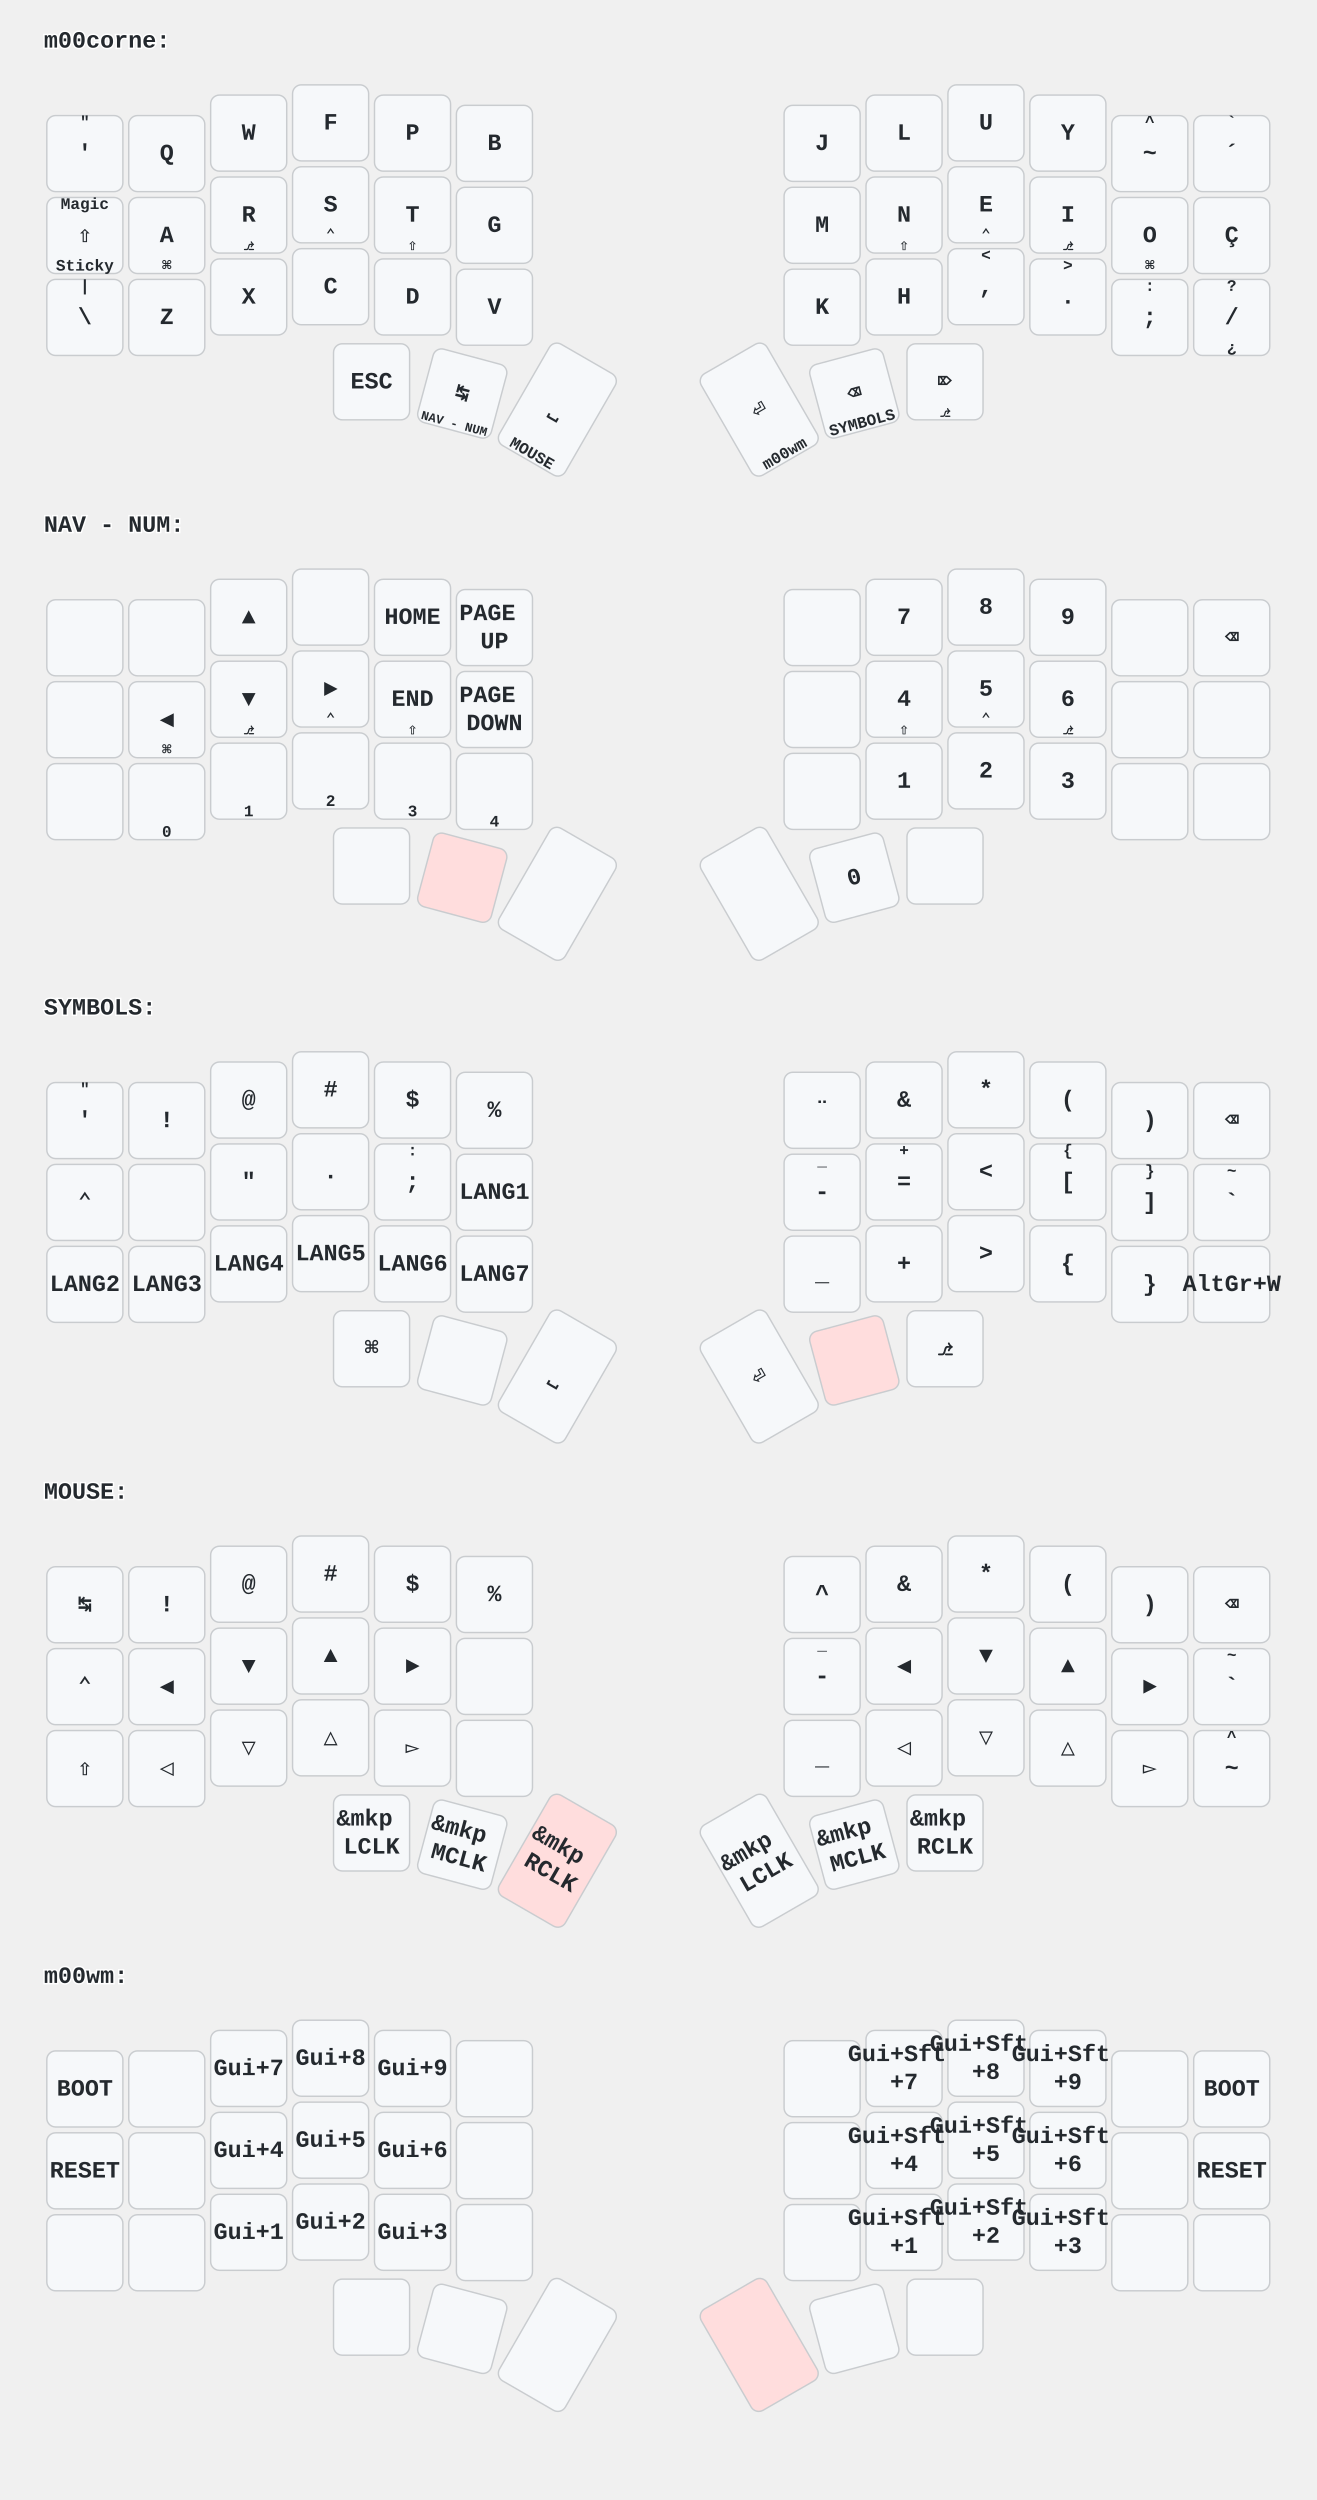
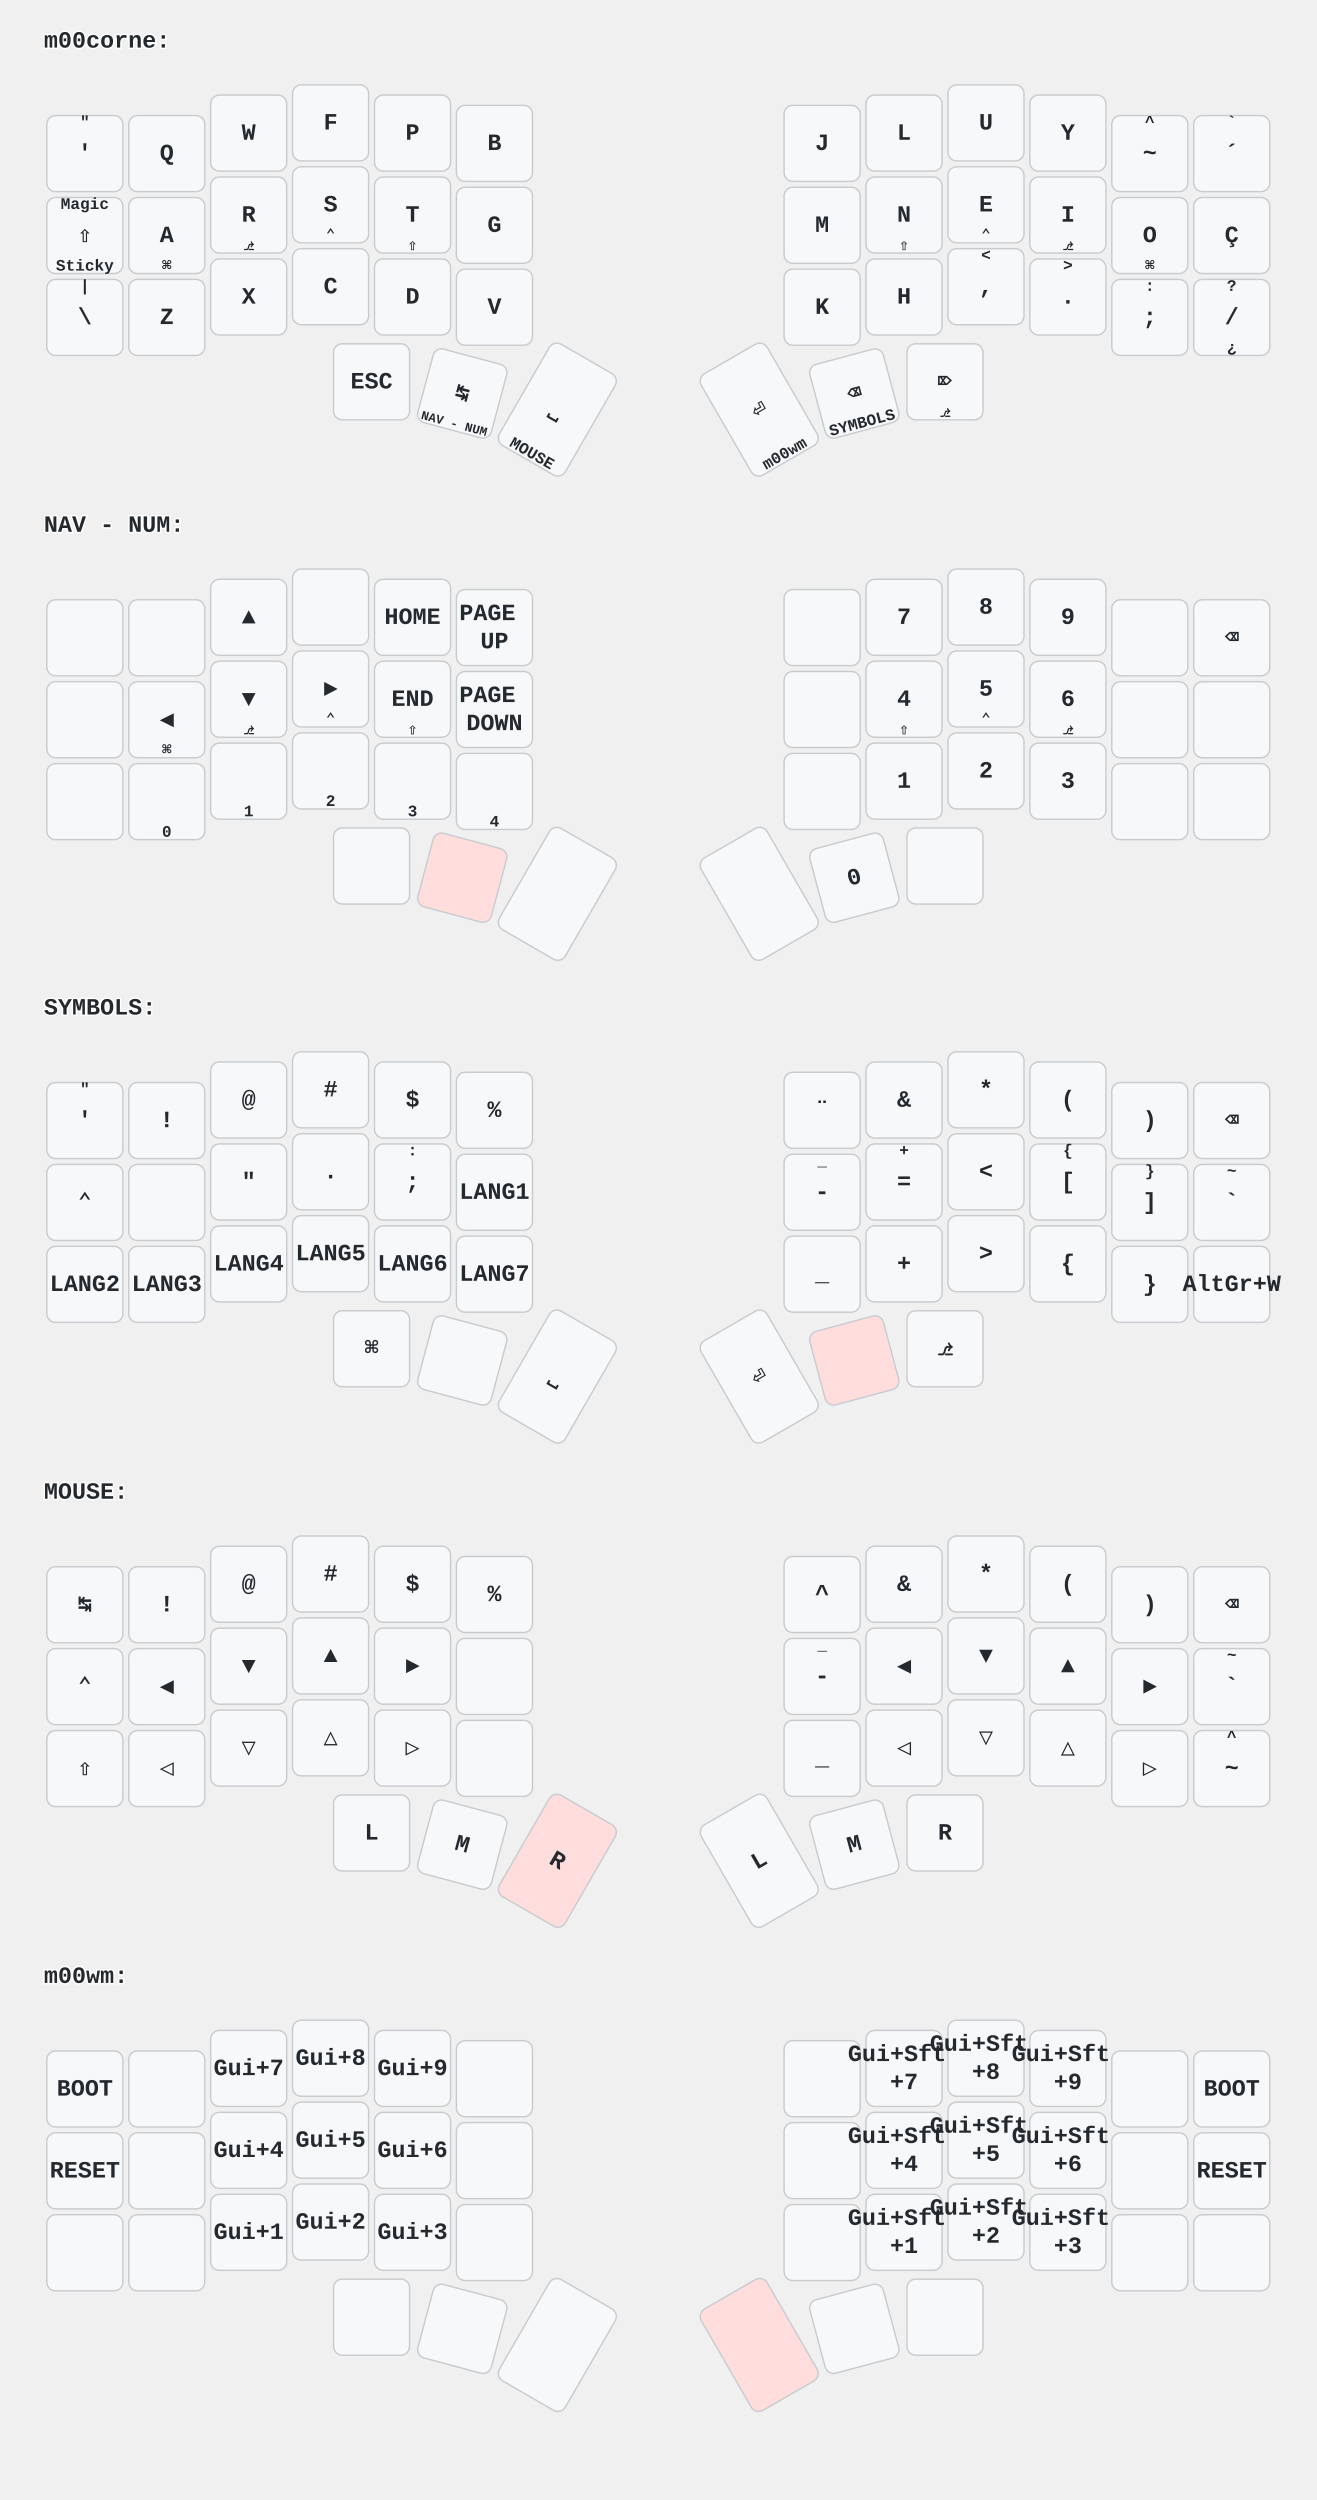
<svg xmlns="http://www.w3.org/2000/svg" xmlns:xlink="http://www.w3.org/1999/xlink" width="900" height="1709" viewBox="0 0 900 1709" class="keymap">
  <defs>/* start glyphs */
<svg id="mdil:bluetooth">
      <svg id="mdil-bluetooth" viewBox="0 0 24 24">
        <path d="M11,3H12L16.85,7.85L12.21,12.5L16.85,17.15L12,22H11V13.71L6.55,18.16L5.84,17.45L10.79,12.5L5.84,7.55L6.55,6.84L11,11.29V3M12,4.41V11.29L15.44,7.85L12,4.41M12,20.59L15.44,17.15L12,13.71V20.59Z" />
      </svg>
    </svg>
  </defs>/* end glyphs */
<style>/* font and background color specifications */
svg {
    font-family: SFMono-Regular,Consolas,Liberation Mono,Menlo,monospace;
    font-size: 16px;
    font-kerning: normal;
    font-weight: bold;
    text-rendering: optimizeLegibility;
    fill: #24292e;
}

/* default key styling */
rect {
    fill: #f6f8fa;
    stroke: #c9cccf;
    stroke-width: 1;
}

/* color accent for combo boxes */
rect.combo {
    fill: #cdf;
}

/* color accent for held keys */
rect.held, rect.combo.held {
    fill: #fdd;
}

/* color accent for ghost (optional) keys */
rect.ghost, rect.combo.ghost {
    fill: #ddd;
}

text {
    text-anchor: middle;
    dominant-baseline: middle;
}

/* styling for layer labels */
text.label {
    font-weight: bold;
    text-anchor: start;
    stroke: white;
    stroke-width: 2;
    paint-order: stroke;
}

/* styling for combo tap, and key hold/shifted label text */
text.combo, text.hold, text.shifted {
    font-size: 11px;
}

text.hold {
    text-anchor: middle;
    dominant-baseline: auto;
}

text.shifted {
    text-anchor: middle;
    dominant-baseline: hanging;
}

/* styling for hold/shifted label text in combo box */
text.combo.hold, text.combo.shifted {
    font-size: 8px;
}

/* styling for combo dendrons */
path {
    stroke-width: 1;
    stroke: gray;
    fill: none;
}

@media (prefers-color-scheme: dark) {
svg.keymap { fill: #d1d6db; }
rect.key { fill: #3f4750; }
rect.key, rect.combo { stroke: #60666c; }
rect.combo, rect.combo-separate { fill: #1f3d7a; }
rect.held, rect.combo.held { fill: #854747; }
text.label, text.footer { stroke: black; }
text.trans { fill: #7e8184; }
path.combo { stroke: #7f7f7f; }

}</style>
  <g transform="translate(30, 0)" class="layer-m00corne">
    <text x="0" y="28" class="label" id="m00corne">m00corne:</text>
    <g transform="translate(0, 56)">
      <g transform="translate(28, 49)" class="key keypos-0">
        <rect rx="6" ry="6" x="-26" y="-26" width="52" height="52" class="key" />
        <text x="0" y="0" class="key tap">'</text>
        <text x="0" y="-24" class="key shifted">"</text>
      </g>
      <g transform="translate(84, 49)" class="key keypos-1">
        <rect rx="6" ry="6" x="-26" y="-26" width="52" height="52" class="key" />
        <text x="0" y="0" class="key tap">Q</text>
      </g>
      <g transform="translate(140, 35)" class="key keypos-2">
        <rect rx="6" ry="6" x="-26" y="-26" width="52" height="52" class="key" />
        <text x="0" y="0" class="key tap">W</text>
      </g>
      <g transform="translate(196, 28)" class="key keypos-3">
        <rect rx="6" ry="6" x="-26" y="-26" width="52" height="52" class="key" />
        <text x="0" y="0" class="key tap">F</text>
      </g>
      <g transform="translate(252, 35)" class="key keypos-4">
        <rect rx="6" ry="6" x="-26" y="-26" width="52" height="52" class="key" />
        <text x="0" y="0" class="key tap">P</text>
      </g>
      <g transform="translate(308, 42)" class="key keypos-5">
        <rect rx="6" ry="6" x="-26" y="-26" width="52" height="52" class="key" />
        <text x="0" y="0" class="key tap">B</text>
      </g>
      <g transform="translate(532, 42)" class="key keypos-6">
        <rect rx="6" ry="6" x="-26" y="-26" width="52" height="52" class="key" />
        <text x="0" y="0" class="key tap">J</text>
      </g>
      <g transform="translate(588, 35)" class="key keypos-7">
        <rect rx="6" ry="6" x="-26" y="-26" width="52" height="52" class="key" />
        <text x="0" y="0" class="key tap">L</text>
      </g>
      <g transform="translate(644, 28)" class="key keypos-8">
        <rect rx="6" ry="6" x="-26" y="-26" width="52" height="52" class="key" />
        <text x="0" y="0" class="key tap">U</text>
      </g>
      <g transform="translate(700, 35)" class="key keypos-9">
        <rect rx="6" ry="6" x="-26" y="-26" width="52" height="52" class="key" />
        <text x="0" y="0" class="key tap">Y</text>
      </g>
      <g transform="translate(756, 49)" class="key keypos-10">
        <rect rx="6" ry="6" x="-26" y="-26" width="52" height="52" class="key" />
        <text x="0" y="0" class="key tap">~</text>
        <text x="0" y="-24" class="key shifted">^</text>
      </g>
      <g transform="translate(812, 49)" class="key keypos-11">
        <rect rx="6" ry="6" x="-26" y="-26" width="52" height="52" class="key" />
        <text x="0" y="0" class="key tap">´</text>
        <text x="0" y="-24" class="key shifted">`</text>
      </g>
      <g transform="translate(28, 105)" class="key keypos-12">
        <rect rx="6" ry="6" x="-26" y="-26" width="52" height="52" class="key" />
        <text x="0" y="0" class="key tap">⇧</text>
        <text x="0" y="24" class="key hold">Sticky</text>
        <text x="0" y="-24" class="key shifted">Magic</text>
      </g>
      <g transform="translate(84, 105)" class="key keypos-13">
        <rect rx="6" ry="6" x="-26" y="-26" width="52" height="52" class="key" />
        <text x="0" y="0" class="key tap">A</text>
        <text x="0" y="24" class="key hold">⌘</text>
      </g>
      <g transform="translate(140, 91)" class="key keypos-14">
        <rect rx="6" ry="6" x="-26" y="-26" width="52" height="52" class="key" />
        <text x="0" y="0" class="key tap">R</text>
        <text x="0" y="24" class="key hold">⎇</text>
      </g>
      <g transform="translate(196, 84)" class="key keypos-15">
        <rect rx="6" ry="6" x="-26" y="-26" width="52" height="52" class="key" />
        <text x="0" y="0" class="key tap">S</text>
        <text x="0" y="24" class="key hold">⌃</text>
      </g>
      <g transform="translate(252, 91)" class="key keypos-16">
        <rect rx="6" ry="6" x="-26" y="-26" width="52" height="52" class="key" />
        <text x="0" y="0" class="key tap">T</text>
        <text x="0" y="24" class="key hold">⇧</text>
      </g>
      <g transform="translate(308, 98)" class="key keypos-17">
        <rect rx="6" ry="6" x="-26" y="-26" width="52" height="52" class="key" />
        <text x="0" y="0" class="key tap">G</text>
      </g>
      <g transform="translate(532, 98)" class="key keypos-18">
        <rect rx="6" ry="6" x="-26" y="-26" width="52" height="52" class="key" />
        <text x="0" y="0" class="key tap">M</text>
      </g>
      <g transform="translate(588, 91)" class="key keypos-19">
        <rect rx="6" ry="6" x="-26" y="-26" width="52" height="52" class="key" />
        <text x="0" y="0" class="key tap">N</text>
        <text x="0" y="24" class="key hold">⇧</text>
      </g>
      <g transform="translate(644, 84)" class="key keypos-20">
        <rect rx="6" ry="6" x="-26" y="-26" width="52" height="52" class="key" />
        <text x="0" y="0" class="key tap">E</text>
        <text x="0" y="24" class="key hold">⌃</text>
      </g>
      <g transform="translate(700, 91)" class="key keypos-21">
        <rect rx="6" ry="6" x="-26" y="-26" width="52" height="52" class="key" />
        <text x="0" y="0" class="key tap">I</text>
        <text x="0" y="24" class="key hold">⎇</text>
      </g>
      <g transform="translate(756, 105)" class="key keypos-22">
        <rect rx="6" ry="6" x="-26" y="-26" width="52" height="52" class="key" />
        <text x="0" y="0" class="key tap">O</text>
        <text x="0" y="24" class="key hold">⌘</text>
      </g>
      <g transform="translate(812, 105)" class="key keypos-23">
        <rect rx="6" ry="6" x="-26" y="-26" width="52" height="52" class="key" />
        <text x="0" y="0" class="key tap">Ç</text>
      </g>
      <g transform="translate(28, 161)" class="key keypos-24">
        <rect rx="6" ry="6" x="-26" y="-26" width="52" height="52" class="key" />
        <text x="0" y="0" class="key tap">\</text>
        <text x="0" y="-24" class="key shifted">|</text>
      </g>
      <g transform="translate(84, 161)" class="key keypos-25">
        <rect rx="6" ry="6" x="-26" y="-26" width="52" height="52" class="key" />
        <text x="0" y="0" class="key tap">Z</text>
      </g>
      <g transform="translate(140, 147)" class="key keypos-26">
        <rect rx="6" ry="6" x="-26" y="-26" width="52" height="52" class="key" />
        <text x="0" y="0" class="key tap">X</text>
      </g>
      <g transform="translate(196, 140)" class="key keypos-27">
        <rect rx="6" ry="6" x="-26" y="-26" width="52" height="52" class="key" />
        <text x="0" y="0" class="key tap">C</text>
      </g>
      <g transform="translate(252, 147)" class="key keypos-28">
        <rect rx="6" ry="6" x="-26" y="-26" width="52" height="52" class="key" />
        <text x="0" y="0" class="key tap">D</text>
      </g>
      <g transform="translate(308, 154)" class="key keypos-29">
        <rect rx="6" ry="6" x="-26" y="-26" width="52" height="52" class="key" />
        <text x="0" y="0" class="key tap">V</text>
      </g>
      <g transform="translate(532, 154)" class="key keypos-30">
        <rect rx="6" ry="6" x="-26" y="-26" width="52" height="52" class="key" />
        <text x="0" y="0" class="key tap">K</text>
      </g>
      <g transform="translate(588, 147)" class="key keypos-31">
        <rect rx="6" ry="6" x="-26" y="-26" width="52" height="52" class="key" />
        <text x="0" y="0" class="key tap">H</text>
      </g>
      <g transform="translate(644, 140)" class="key keypos-32">
        <rect rx="6" ry="6" x="-26" y="-26" width="52" height="52" class="key" />
        <text x="0" y="0" class="key tap">,</text>
        <text x="0" y="-24" class="key shifted">&lt;</text>
      </g>
      <g transform="translate(700, 147)" class="key keypos-33">
        <rect rx="6" ry="6" x="-26" y="-26" width="52" height="52" class="key" />
        <text x="0" y="0" class="key tap">.</text>
        <text x="0" y="-24" class="key shifted">&gt;</text>
      </g>
      <g transform="translate(756, 161)" class="key keypos-34">
        <rect rx="6" ry="6" x="-26" y="-26" width="52" height="52" class="key" />
        <text x="0" y="0" class="key tap">;</text>
        <text x="0" y="-24" class="key shifted">:</text>
      </g>
      <g transform="translate(812, 161)" class="key keypos-35">
        <rect rx="6" ry="6" x="-26" y="-26" width="52" height="52" class="key" />
        <text x="0" y="0" class="key tap">/</text>
        <text x="0" y="24" class="key hold">¿</text>
        <text x="0" y="-24" class="key shifted">?</text>
      </g>
      <g transform="translate(224, 205)" class="key keypos-36">
        <rect rx="6" ry="6" x="-26" y="-26" width="52" height="52" class="key" />
        <text x="0" y="0" class="key tap">ESC</text>
      </g>
      <g transform="translate(286, 213) rotate(15.0)" class="key keypos-37">
        <rect rx="6" ry="6" x="-26" y="-26" width="52" height="52" class="key" />
        <text x="0" y="0" class="key tap">↹</text>
        <a href="#NAV---NUM">
          <text x="0" y="24" class="key hold layer-activator">
            <tspan style="font-size: 78%">NAV - NUM</tspan>
          </text>
        </a>
      </g>
      <g transform="translate(351, 224) rotate(30.0)" class="key keypos-38">
        <rect rx="6" ry="6" x="-26" y="-40" width="52" height="80" class="key" />
        <text x="0" y="0" class="key tap">⎵</text>
        <a href="#MOUSE">
          <text x="0" y="38" class="key hold layer-activator">MOUSE</text>
        </a>
      </g>
      <g transform="translate(489, 224) rotate(-30.0)" class="key keypos-39">
        <rect rx="6" ry="6" x="-26" y="-40" width="52" height="80" class="key" />
        <text x="0" y="0" class="key tap">⏎</text>
        <a href="#m00wm">
          <text x="0" y="38" class="key hold layer-activator">m00wm</text>
        </a>
      </g>
      <g transform="translate(554, 213) rotate(-15.0)" class="key keypos-40">
        <rect rx="6" ry="6" x="-26" y="-26" width="52" height="52" class="key" />
        <text x="0" y="0" class="key tap">⌫</text>
        <a href="#SYMBOLS">
          <text x="0" y="24" class="key hold layer-activator">SYMBOLS</text>
        </a>
      </g>
      <g transform="translate(616, 205)" class="key keypos-41">
        <rect rx="6" ry="6" x="-26" y="-26" width="52" height="52" class="key" />
        <text x="0" y="0" class="key tap">⌦</text>
        <text x="0" y="24" class="key hold">⎇</text>
      </g>
    </g>
  </g>
  <g transform="translate(30, 331)" class="layer-NAV - NUM">
    <text x="0" y="28" class="label" id="NAV---NUM">NAV - NUM:</text>
    <g transform="translate(0, 56)">
      <g transform="translate(28, 49)" class="key keypos-0">
        <rect rx="6" ry="6" x="-26" y="-26" width="52" height="52" class="key" />
      </g>
      <g transform="translate(84, 49)" class="key keypos-1">
        <rect rx="6" ry="6" x="-26" y="-26" width="52" height="52" class="key" />
      </g>
      <g transform="translate(140, 35)" class="key keypos-2">
        <rect rx="6" ry="6" x="-26" y="-26" width="52" height="52" class="key" />
        <text x="0" y="0" class="key tap">▲</text>
      </g>
      <g transform="translate(196, 28)" class="key keypos-3">
        <rect rx="6" ry="6" x="-26" y="-26" width="52" height="52" class="key" />
      </g>
      <g transform="translate(252, 35)" class="key keypos-4">
        <rect rx="6" ry="6" x="-26" y="-26" width="52" height="52" class="key" />
        <text x="0" y="0" class="key tap">HOME</text>
      </g>
      <g transform="translate(308, 42)" class="key keypos-5">
        <rect rx="6" ry="6" x="-26" y="-26" width="52" height="52" class="key" />
        <text x="0" y="0" class="key tap">
          <tspan x="0" dy="-0.6em">PAGE</tspan>
          <tspan x="0" dy="1.2em">UP</tspan>
        </text>
      </g>
      <g transform="translate(532, 42)" class="key keypos-6">
        <rect rx="6" ry="6" x="-26" y="-26" width="52" height="52" class="key" />
      </g>
      <g transform="translate(588, 35)" class="key keypos-7">
        <rect rx="6" ry="6" x="-26" y="-26" width="52" height="52" class="key" />
        <text x="0" y="0" class="key tap">7</text>
      </g>
      <g transform="translate(644, 28)" class="key keypos-8">
        <rect rx="6" ry="6" x="-26" y="-26" width="52" height="52" class="key" />
        <text x="0" y="0" class="key tap">8</text>
      </g>
      <g transform="translate(700, 35)" class="key keypos-9">
        <rect rx="6" ry="6" x="-26" y="-26" width="52" height="52" class="key" />
        <text x="0" y="0" class="key tap">9</text>
      </g>
      <g transform="translate(756, 49)" class="key keypos-10">
        <rect rx="6" ry="6" x="-26" y="-26" width="52" height="52" class="key" />
      </g>
      <g transform="translate(812, 49)" class="key keypos-11">
        <rect rx="6" ry="6" x="-26" y="-26" width="52" height="52" class="key" />
        <text x="0" y="0" class="key tap">⌫</text>
      </g>
      <g transform="translate(28, 105)" class="key keypos-12">
        <rect rx="6" ry="6" x="-26" y="-26" width="52" height="52" class="key" />
      </g>
      <g transform="translate(84, 105)" class="key keypos-13">
        <rect rx="6" ry="6" x="-26" y="-26" width="52" height="52" class="key" />
        <text x="0" y="0" class="key tap">◀</text>
        <text x="0" y="24" class="key hold">⌘</text>
      </g>
      <g transform="translate(140, 91)" class="key keypos-14">
        <rect rx="6" ry="6" x="-26" y="-26" width="52" height="52" class="key" />
        <text x="0" y="0" class="key tap">▼</text>
        <text x="0" y="24" class="key hold">⎇</text>
      </g>
      <g transform="translate(196, 84)" class="key keypos-15">
        <rect rx="6" ry="6" x="-26" y="-26" width="52" height="52" class="key" />
        <text x="0" y="0" class="key tap">►</text>
        <text x="0" y="24" class="key hold">⌃</text>
      </g>
      <g transform="translate(252, 91)" class="key keypos-16">
        <rect rx="6" ry="6" x="-26" y="-26" width="52" height="52" class="key" />
        <text x="0" y="0" class="key tap">END</text>
        <text x="0" y="24" class="key hold">⇧</text>
      </g>
      <g transform="translate(308, 98)" class="key keypos-17">
        <rect rx="6" ry="6" x="-26" y="-26" width="52" height="52" class="key" />
        <text x="0" y="0" class="key tap">
          <tspan x="0" dy="-0.6em">PAGE</tspan>
          <tspan x="0" dy="1.2em">DOWN</tspan>
        </text>
      </g>
      <g transform="translate(532, 98)" class="key keypos-18">
        <rect rx="6" ry="6" x="-26" y="-26" width="52" height="52" class="key" />
      </g>
      <g transform="translate(588, 91)" class="key keypos-19">
        <rect rx="6" ry="6" x="-26" y="-26" width="52" height="52" class="key" />
        <text x="0" y="0" class="key tap">4</text>
        <text x="0" y="24" class="key hold">⇧</text>
      </g>
      <g transform="translate(644, 84)" class="key keypos-20">
        <rect rx="6" ry="6" x="-26" y="-26" width="52" height="52" class="key" />
        <text x="0" y="0" class="key tap">5</text>
        <text x="0" y="24" class="key hold">⌃</text>
      </g>
      <g transform="translate(700, 91)" class="key keypos-21">
        <rect rx="6" ry="6" x="-26" y="-26" width="52" height="52" class="key" />
        <text x="0" y="0" class="key tap">6</text>
        <text x="0" y="24" class="key hold">⎇</text>
      </g>
      <g transform="translate(756, 105)" class="key keypos-22">
        <rect rx="6" ry="6" x="-26" y="-26" width="52" height="52" class="key" />
      </g>
      <g transform="translate(812, 105)" class="key keypos-23">
        <rect rx="6" ry="6" x="-26" y="-26" width="52" height="52" class="key" />
      </g>
      <g transform="translate(28, 161)" class="key keypos-24">
        <rect rx="6" ry="6" x="-26" y="-26" width="52" height="52" class="key" />
        <use href="#mdil:bluetooth" xlink:href="#mdil:bluetooth" x="-7" y="-7" height="14" width="14.0" class="key tap glyph mdil:bluetooth" />
      </g>
      <g transform="translate(84, 161)" class="key keypos-25">
        <rect rx="6" ry="6" x="-26" y="-26" width="52" height="52" class="key" />
        <use href="#mdil:bluetooth" xlink:href="#mdil:bluetooth" x="-7" y="-7" height="14" width="14.0" class="key tap glyph mdil:bluetooth" />
        <text x="0" y="24" class="key hold">0</text>
      </g>
      <g transform="translate(140, 147)" class="key keypos-26">
        <rect rx="6" ry="6" x="-26" y="-26" width="52" height="52" class="key" />
        <use href="#mdil:bluetooth" xlink:href="#mdil:bluetooth" x="-7" y="-7" height="14" width="14.0" class="key tap glyph mdil:bluetooth" />
        <text x="0" y="24" class="key hold">1</text>
      </g>
      <g transform="translate(196, 140)" class="key keypos-27">
        <rect rx="6" ry="6" x="-26" y="-26" width="52" height="52" class="key" />
        <use href="#mdil:bluetooth" xlink:href="#mdil:bluetooth" x="-7" y="-7" height="14" width="14.0" class="key tap glyph mdil:bluetooth" />
        <text x="0" y="24" class="key hold">2</text>
      </g>
      <g transform="translate(252, 147)" class="key keypos-28">
        <rect rx="6" ry="6" x="-26" y="-26" width="52" height="52" class="key" />
        <use href="#mdil:bluetooth" xlink:href="#mdil:bluetooth" x="-7" y="-7" height="14" width="14.0" class="key tap glyph mdil:bluetooth" />
        <text x="0" y="24" class="key hold">3</text>
      </g>
      <g transform="translate(308, 154)" class="key keypos-29">
        <rect rx="6" ry="6" x="-26" y="-26" width="52" height="52" class="key" />
        <use href="#mdil:bluetooth" xlink:href="#mdil:bluetooth" x="-7" y="-7" height="14" width="14.0" class="key tap glyph mdil:bluetooth" />
        <text x="0" y="24" class="key hold">4</text>
      </g>
      <g transform="translate(532, 154)" class="key keypos-30">
        <rect rx="6" ry="6" x="-26" y="-26" width="52" height="52" class="key" />
      </g>
      <g transform="translate(588, 147)" class="key keypos-31">
        <rect rx="6" ry="6" x="-26" y="-26" width="52" height="52" class="key" />
        <text x="0" y="0" class="key tap">1</text>
      </g>
      <g transform="translate(644, 140)" class="key keypos-32">
        <rect rx="6" ry="6" x="-26" y="-26" width="52" height="52" class="key" />
        <text x="0" y="0" class="key tap">2</text>
      </g>
      <g transform="translate(700, 147)" class="key keypos-33">
        <rect rx="6" ry="6" x="-26" y="-26" width="52" height="52" class="key" />
        <text x="0" y="0" class="key tap">3</text>
      </g>
      <g transform="translate(756, 161)" class="key keypos-34">
        <rect rx="6" ry="6" x="-26" y="-26" width="52" height="52" class="key" />
      </g>
      <g transform="translate(812, 161)" class="key keypos-35">
        <rect rx="6" ry="6" x="-26" y="-26" width="52" height="52" class="key" />
      </g>
      <g transform="translate(224, 205)" class="key keypos-36">
        <rect rx="6" ry="6" x="-26" y="-26" width="52" height="52" class="key" />
      </g>
      <g transform="translate(286, 213) rotate(15.0)" class="key held keypos-37">
        <rect rx="6" ry="6" x="-26" y="-26" width="52" height="52" class="key held" />
      </g>
      <g transform="translate(351, 224) rotate(30.0)" class="key keypos-38">
        <rect rx="6" ry="6" x="-26" y="-40" width="52" height="80" class="key" />
      </g>
      <g transform="translate(489, 224) rotate(-30.0)" class="key keypos-39">
        <rect rx="6" ry="6" x="-26" y="-40" width="52" height="80" class="key" />
      </g>
      <g transform="translate(554, 213) rotate(-15.0)" class="key keypos-40">
        <rect rx="6" ry="6" x="-26" y="-26" width="52" height="52" class="key" />
        <text x="0" y="0" class="key tap">0</text>
      </g>
      <g transform="translate(616, 205)" class="key keypos-41">
        <rect rx="6" ry="6" x="-26" y="-26" width="52" height="52" class="key" />
      </g>
    </g>
  </g>
  <g transform="translate(30, 661)" class="layer-SYMBOLS">
    <text x="0" y="28" class="label" id="SYMBOLS">SYMBOLS:</text>
    <g transform="translate(0, 56)">
      <g transform="translate(28, 49)" class="key keypos-0">
        <rect rx="6" ry="6" x="-26" y="-26" width="52" height="52" class="key" />
        <text x="0" y="0" class="key tap">'</text>
        <text x="0" y="-24" class="key shifted">"</text>
      </g>
      <g transform="translate(84, 49)" class="key keypos-1">
        <rect rx="6" ry="6" x="-26" y="-26" width="52" height="52" class="key" />
        <text x="0" y="0" class="key tap">!</text>
      </g>
      <g transform="translate(140, 35)" class="key keypos-2">
        <rect rx="6" ry="6" x="-26" y="-26" width="52" height="52" class="key" />
        <text x="0" y="0" class="key tap">@</text>
      </g>
      <g transform="translate(196, 28)" class="key keypos-3">
        <rect rx="6" ry="6" x="-26" y="-26" width="52" height="52" class="key" />
        <text x="0" y="0" class="key tap">#</text>
      </g>
      <g transform="translate(252, 35)" class="key keypos-4">
        <rect rx="6" ry="6" x="-26" y="-26" width="52" height="52" class="key" />
        <text x="0" y="0" class="key tap">$</text>
      </g>
      <g transform="translate(308, 42)" class="key keypos-5">
        <rect rx="6" ry="6" x="-26" y="-26" width="52" height="52" class="key" />
        <text x="0" y="0" class="key tap">%</text>
      </g>
      <g transform="translate(532, 42)" class="key keypos-6">
        <rect rx="6" ry="6" x="-26" y="-26" width="52" height="52" class="key" />
        <text x="0" y="0" class="key tap">¨</text>
      </g>
      <g transform="translate(588, 35)" class="key keypos-7">
        <rect rx="6" ry="6" x="-26" y="-26" width="52" height="52" class="key" />
        <text x="0" y="0" class="key tap">&amp;</text>
      </g>
      <g transform="translate(644, 28)" class="key keypos-8">
        <rect rx="6" ry="6" x="-26" y="-26" width="52" height="52" class="key" />
        <text x="0" y="0" class="key tap">*</text>
      </g>
      <g transform="translate(700, 35)" class="key keypos-9">
        <rect rx="6" ry="6" x="-26" y="-26" width="52" height="52" class="key" />
        <text x="0" y="0" class="key tap">(</text>
      </g>
      <g transform="translate(756, 49)" class="key keypos-10">
        <rect rx="6" ry="6" x="-26" y="-26" width="52" height="52" class="key" />
        <text x="0" y="0" class="key tap">)</text>
      </g>
      <g transform="translate(812, 49)" class="key keypos-11">
        <rect rx="6" ry="6" x="-26" y="-26" width="52" height="52" class="key" />
        <text x="0" y="0" class="key tap">⌫</text>
      </g>
      <g transform="translate(28, 105)" class="key keypos-12">
        <rect rx="6" ry="6" x="-26" y="-26" width="52" height="52" class="key" />
        <text x="0" y="0" class="key tap">⌃</text>
      </g>
      <g transform="translate(84, 105)" class="key keypos-13">
        <rect rx="6" ry="6" x="-26" y="-26" width="52" height="52" class="key" />
      </g>
      <g transform="translate(140, 91)" class="key keypos-14">
        <rect rx="6" ry="6" x="-26" y="-26" width="52" height="52" class="key" />
        <text x="0" y="0" class="key tap">"</text>
      </g>
      <g transform="translate(196, 84)" class="key keypos-15">
        <rect rx="6" ry="6" x="-26" y="-26" width="52" height="52" class="key" />
        <text x="0" y="0" class="key tap">.</text>
      </g>
      <g transform="translate(252, 91)" class="key keypos-16">
        <rect rx="6" ry="6" x="-26" y="-26" width="52" height="52" class="key" />
        <text x="0" y="0" class="key tap">;</text>
        <text x="0" y="-24" class="key shifted">:</text>
      </g>
      <g transform="translate(308, 98)" class="key keypos-17">
        <rect rx="6" ry="6" x="-26" y="-26" width="52" height="52" class="key" />
        <text x="0" y="0" class="key tap">LANG1</text>
      </g>
      <g transform="translate(532, 98)" class="key keypos-18">
        <rect rx="6" ry="6" x="-26" y="-26" width="52" height="52" class="key" />
        <text x="0" y="0" class="key tap">-</text>
        <text x="0" y="-24" class="key shifted">_</text>
      </g>
      <g transform="translate(588, 91)" class="key keypos-19">
        <rect rx="6" ry="6" x="-26" y="-26" width="52" height="52" class="key" />
        <text x="0" y="0" class="key tap">=</text>
        <text x="0" y="-24" class="key shifted">+</text>
      </g>
      <g transform="translate(644, 84)" class="key keypos-20">
        <rect rx="6" ry="6" x="-26" y="-26" width="52" height="52" class="key" />
        <text x="0" y="0" class="key tap">&lt;</text>
      </g>
      <g transform="translate(700, 91)" class="key keypos-21">
        <rect rx="6" ry="6" x="-26" y="-26" width="52" height="52" class="key" />
        <text x="0" y="0" class="key tap">[</text>
        <text x="0" y="-24" class="key shifted">{</text>
      </g>
      <g transform="translate(756, 105)" class="key keypos-22">
        <rect rx="6" ry="6" x="-26" y="-26" width="52" height="52" class="key" />
        <text x="0" y="0" class="key tap">]</text>
        <text x="0" y="-24" class="key shifted">}</text>
      </g>
      <g transform="translate(812, 105)" class="key keypos-23">
        <rect rx="6" ry="6" x="-26" y="-26" width="52" height="52" class="key" />
        <text x="0" y="0" class="key tap">`</text>
        <text x="0" y="-24" class="key shifted">~</text>
      </g>
      <g transform="translate(28, 161)" class="key keypos-24">
        <rect rx="6" ry="6" x="-26" y="-26" width="52" height="52" class="key" />
        <text x="0" y="0" class="key tap">LANG2</text>
      </g>
      <g transform="translate(84, 161)" class="key keypos-25">
        <rect rx="6" ry="6" x="-26" y="-26" width="52" height="52" class="key" />
        <text x="0" y="0" class="key tap">LANG3</text>
      </g>
      <g transform="translate(140, 147)" class="key keypos-26">
        <rect rx="6" ry="6" x="-26" y="-26" width="52" height="52" class="key" />
        <text x="0" y="0" class="key tap">LANG4</text>
      </g>
      <g transform="translate(196, 140)" class="key keypos-27">
        <rect rx="6" ry="6" x="-26" y="-26" width="52" height="52" class="key" />
        <text x="0" y="0" class="key tap">LANG5</text>
      </g>
      <g transform="translate(252, 147)" class="key keypos-28">
        <rect rx="6" ry="6" x="-26" y="-26" width="52" height="52" class="key" />
        <text x="0" y="0" class="key tap">LANG6</text>
      </g>
      <g transform="translate(308, 154)" class="key keypos-29">
        <rect rx="6" ry="6" x="-26" y="-26" width="52" height="52" class="key" />
        <text x="0" y="0" class="key tap">LANG7</text>
      </g>
      <g transform="translate(532, 154)" class="key keypos-30">
        <rect rx="6" ry="6" x="-26" y="-26" width="52" height="52" class="key" />
        <text x="0" y="0" class="key tap">_</text>
      </g>
      <g transform="translate(588, 147)" class="key keypos-31">
        <rect rx="6" ry="6" x="-26" y="-26" width="52" height="52" class="key" />
        <text x="0" y="0" class="key tap">+</text>
      </g>
      <g transform="translate(644, 140)" class="key keypos-32">
        <rect rx="6" ry="6" x="-26" y="-26" width="52" height="52" class="key" />
        <text x="0" y="0" class="key tap">&gt;</text>
      </g>
      <g transform="translate(700, 147)" class="key keypos-33">
        <rect rx="6" ry="6" x="-26" y="-26" width="52" height="52" class="key" />
        <text x="0" y="0" class="key tap">{</text>
      </g>
      <g transform="translate(756, 161)" class="key keypos-34">
        <rect rx="6" ry="6" x="-26" y="-26" width="52" height="52" class="key" />
        <text x="0" y="0" class="key tap">}</text>
      </g>
      <g transform="translate(812, 161)" class="key keypos-35">
        <rect rx="6" ry="6" x="-26" y="-26" width="52" height="52" class="key" />
        <text x="0" y="0" class="key tap">AltGr+W</text>
      </g>
      <g transform="translate(224, 205)" class="key keypos-36">
        <rect rx="6" ry="6" x="-26" y="-26" width="52" height="52" class="key" />
        <text x="0" y="0" class="key tap">⌘</text>
      </g>
      <g transform="translate(286, 213) rotate(15.0)" class="key keypos-37">
        <rect rx="6" ry="6" x="-26" y="-26" width="52" height="52" class="key" />
      </g>
      <g transform="translate(351, 224) rotate(30.0)" class="key keypos-38">
        <rect rx="6" ry="6" x="-26" y="-40" width="52" height="80" class="key" />
        <text x="0" y="0" class="key tap">⎵</text>
      </g>
      <g transform="translate(489, 224) rotate(-30.0)" class="key keypos-39">
        <rect rx="6" ry="6" x="-26" y="-40" width="52" height="80" class="key" />
        <text x="0" y="0" class="key tap">⏎</text>
      </g>
      <g transform="translate(554, 213) rotate(-15.0)" class="key held keypos-40">
        <rect rx="6" ry="6" x="-26" y="-26" width="52" height="52" class="key held" />
      </g>
      <g transform="translate(616, 205)" class="key keypos-41">
        <rect rx="6" ry="6" x="-26" y="-26" width="52" height="52" class="key" />
        <text x="0" y="0" class="key tap">⎇</text>
      </g>
    </g>
  </g>
  <g transform="translate(30, 992)" class="layer-MOUSE">
    <text x="0" y="28" class="label" id="MOUSE">MOUSE:</text>
    <g transform="translate(0, 56)">
      <g transform="translate(28, 49)" class="key keypos-0">
        <rect rx="6" ry="6" x="-26" y="-26" width="52" height="52" class="key" />
        <text x="0" y="0" class="key tap">↹</text>
      </g>
      <g transform="translate(84, 49)" class="key keypos-1">
        <rect rx="6" ry="6" x="-26" y="-26" width="52" height="52" class="key" />
        <text x="0" y="0" class="key tap">!</text>
      </g>
      <g transform="translate(140, 35)" class="key keypos-2">
        <rect rx="6" ry="6" x="-26" y="-26" width="52" height="52" class="key" />
        <text x="0" y="0" class="key tap">@</text>
      </g>
      <g transform="translate(196, 28)" class="key keypos-3">
        <rect rx="6" ry="6" x="-26" y="-26" width="52" height="52" class="key" />
        <text x="0" y="0" class="key tap">#</text>
      </g>
      <g transform="translate(252, 35)" class="key keypos-4">
        <rect rx="6" ry="6" x="-26" y="-26" width="52" height="52" class="key" />
        <text x="0" y="0" class="key tap">$</text>
      </g>
      <g transform="translate(308, 42)" class="key keypos-5">
        <rect rx="6" ry="6" x="-26" y="-26" width="52" height="52" class="key" />
        <text x="0" y="0" class="key tap">%</text>
      </g>
      <g transform="translate(532, 42)" class="key keypos-6">
        <rect rx="6" ry="6" x="-26" y="-26" width="52" height="52" class="key" />
        <text x="0" y="0" class="key tap">^</text>
      </g>
      <g transform="translate(588, 35)" class="key keypos-7">
        <rect rx="6" ry="6" x="-26" y="-26" width="52" height="52" class="key" />
        <text x="0" y="0" class="key tap">&amp;</text>
      </g>
      <g transform="translate(644, 28)" class="key keypos-8">
        <rect rx="6" ry="6" x="-26" y="-26" width="52" height="52" class="key" />
        <text x="0" y="0" class="key tap">*</text>
      </g>
      <g transform="translate(700, 35)" class="key keypos-9">
        <rect rx="6" ry="6" x="-26" y="-26" width="52" height="52" class="key" />
        <text x="0" y="0" class="key tap">(</text>
      </g>
      <g transform="translate(756, 49)" class="key keypos-10">
        <rect rx="6" ry="6" x="-26" y="-26" width="52" height="52" class="key" />
        <text x="0" y="0" class="key tap">)</text>
      </g>
      <g transform="translate(812, 49)" class="key keypos-11">
        <rect rx="6" ry="6" x="-26" y="-26" width="52" height="52" class="key" />
        <text x="0" y="0" class="key tap">⌫</text>
      </g>
      <g transform="translate(28, 105)" class="key keypos-12">
        <rect rx="6" ry="6" x="-26" y="-26" width="52" height="52" class="key" />
        <text x="0" y="0" class="key tap">⌃</text>
      </g>
      <g transform="translate(84, 105)" class="key keypos-13">
        <rect rx="6" ry="6" x="-26" y="-26" width="52" height="52" class="key" />
        <text x="0" y="0" class="key tap">◀</text>
      </g>
      <g transform="translate(140, 91)" class="key keypos-14">
        <rect rx="6" ry="6" x="-26" y="-26" width="52" height="52" class="key" />
        <text x="0" y="0" class="key tap">▼</text>
      </g>
      <g transform="translate(196, 84)" class="key keypos-15">
        <rect rx="6" ry="6" x="-26" y="-26" width="52" height="52" class="key" />
        <text x="0" y="0" class="key tap">▲</text>
      </g>
      <g transform="translate(252, 91)" class="key keypos-16">
        <rect rx="6" ry="6" x="-26" y="-26" width="52" height="52" class="key" />
        <text x="0" y="0" class="key tap">►</text>
      </g>
      <g transform="translate(308, 98)" class="key keypos-17">
        <rect rx="6" ry="6" x="-26" y="-26" width="52" height="52" class="key" />
      </g>
      <g transform="translate(532, 98)" class="key keypos-18">
        <rect rx="6" ry="6" x="-26" y="-26" width="52" height="52" class="key" />
        <text x="0" y="0" class="key tap">-</text>
        <text x="0" y="-24" class="key shifted">_</text>
      </g>
      <g transform="translate(588, 91)" class="key keypos-19">
        <rect rx="6" ry="6" x="-26" y="-26" width="52" height="52" class="key" />
        <text x="0" y="0" class="key tap">◀</text>
      </g>
      <g transform="translate(644, 84)" class="key keypos-20">
        <rect rx="6" ry="6" x="-26" y="-26" width="52" height="52" class="key" />
        <text x="0" y="0" class="key tap">▼</text>
      </g>
      <g transform="translate(700, 91)" class="key keypos-21">
        <rect rx="6" ry="6" x="-26" y="-26" width="52" height="52" class="key" />
        <text x="0" y="0" class="key tap">▲</text>
      </g>
      <g transform="translate(756, 105)" class="key keypos-22">
        <rect rx="6" ry="6" x="-26" y="-26" width="52" height="52" class="key" />
        <text x="0" y="0" class="key tap">►</text>
      </g>
      <g transform="translate(812, 105)" class="key keypos-23">
        <rect rx="6" ry="6" x="-26" y="-26" width="52" height="52" class="key" />
        <text x="0" y="0" class="key tap">`</text>
        <text x="0" y="-24" class="key shifted">~</text>
      </g>
      <g transform="translate(28, 161)" class="key keypos-24">
        <rect rx="6" ry="6" x="-26" y="-26" width="52" height="52" class="key" />
        <text x="0" y="0" class="key tap">⇧</text>
      </g>
      <g transform="translate(84, 161)" class="key keypos-25">
        <rect rx="6" ry="6" x="-26" y="-26" width="52" height="52" class="key" />
        <text x="0" y="0" class="key tap">◁</text>
      </g>
      <g transform="translate(140, 147)" class="key keypos-26">
        <rect rx="6" ry="6" x="-26" y="-26" width="52" height="52" class="key" />
        <text x="0" y="0" class="key tap">▽</text>
      </g>
      <g transform="translate(196, 140)" class="key keypos-27">
        <rect rx="6" ry="6" x="-26" y="-26" width="52" height="52" class="key" />
        <text x="0" y="0" class="key tap">△</text>
      </g>
      <g transform="translate(252, 147)" class="key keypos-28">
        <rect rx="6" ry="6" x="-26" y="-26" width="52" height="52" class="key" />
-         <text x="0" y="0" class="key tap">▻</text>
+         <text x="0" y="0" class="key tap">▷</text>
      </g>
      <g transform="translate(308, 154)" class="key keypos-29">
        <rect rx="6" ry="6" x="-26" y="-26" width="52" height="52" class="key" />
      </g>
      <g transform="translate(532, 154)" class="key keypos-30">
        <rect rx="6" ry="6" x="-26" y="-26" width="52" height="52" class="key" />
        <text x="0" y="0" class="key tap">_</text>
      </g>
      <g transform="translate(588, 147)" class="key keypos-31">
        <rect rx="6" ry="6" x="-26" y="-26" width="52" height="52" class="key" />
        <text x="0" y="0" class="key tap">◁</text>
      </g>
      <g transform="translate(644, 140)" class="key keypos-32">
        <rect rx="6" ry="6" x="-26" y="-26" width="52" height="52" class="key" />
        <text x="0" y="0" class="key tap">▽</text>
      </g>
      <g transform="translate(700, 147)" class="key keypos-33">
        <rect rx="6" ry="6" x="-26" y="-26" width="52" height="52" class="key" />
        <text x="0" y="0" class="key tap">△</text>
      </g>
      <g transform="translate(756, 161)" class="key keypos-34">
        <rect rx="6" ry="6" x="-26" y="-26" width="52" height="52" class="key" />
-         <text x="0" y="0" class="key tap">▻</text>
+         <text x="0" y="0" class="key tap">▷</text>
      </g>
      <g transform="translate(812, 161)" class="key keypos-35">
        <rect rx="6" ry="6" x="-26" y="-26" width="52" height="52" class="key" />
        <text x="0" y="0" class="key tap">~</text>
        <text x="0" y="-24" class="key shifted">^</text>
      </g>
      <g transform="translate(224, 205)" class="key keypos-36">
        <rect rx="6" ry="6" x="-26" y="-26" width="52" height="52" class="key" />
-         <text x="0" y="0" class="key tap">
-           <tspan x="0" dy="-0.6em">&amp;mkp</tspan>
-           <tspan x="0" dy="1.2em">LCLK</tspan>
-         </text>
+         <text x="0" y="0" class="key tap">L</text>
      </g>
      <g transform="translate(286, 213) rotate(15.0)" class="key keypos-37">
        <rect rx="6" ry="6" x="-26" y="-26" width="52" height="52" class="key" />
-         <text x="0" y="0" class="key tap">
-           <tspan x="0" dy="-0.6em">&amp;mkp</tspan>
-           <tspan x="0" dy="1.2em">MCLK</tspan>
-         </text>
+         <text x="0" y="0" class="key tap">M</text>
      </g>
      <g transform="translate(351, 224) rotate(30.0)" class="key held keypos-38">
        <rect rx="6" ry="6" x="-26" y="-40" width="52" height="80" class="key held" />
-         <text x="0" y="0" class="key held tap">
-           <tspan x="0" dy="-0.6em">&amp;mkp</tspan>
-           <tspan x="0" dy="1.2em">RCLK</tspan>
-         </text>
+         <text x="0" y="0" class="key held tap">R</text>
      </g>
      <g transform="translate(489, 224) rotate(-30.0)" class="key keypos-39">
        <rect rx="6" ry="6" x="-26" y="-40" width="52" height="80" class="key" />
-         <text x="0" y="0" class="key tap">
-           <tspan x="0" dy="-0.6em">&amp;mkp</tspan>
-           <tspan x="0" dy="1.2em">LCLK</tspan>
-         </text>
+         <text x="0" y="0" class="key tap">L</text>
      </g>
      <g transform="translate(554, 213) rotate(-15.0)" class="key keypos-40">
        <rect rx="6" ry="6" x="-26" y="-26" width="52" height="52" class="key" />
-         <text x="0" y="0" class="key tap">
-           <tspan x="0" dy="-0.6em">&amp;mkp</tspan>
-           <tspan x="0" dy="1.2em">MCLK</tspan>
-         </text>
+         <text x="0" y="0" class="key tap">M</text>
      </g>
      <g transform="translate(616, 205)" class="key keypos-41">
        <rect rx="6" ry="6" x="-26" y="-26" width="52" height="52" class="key" />
-         <text x="0" y="0" class="key tap">
-           <tspan x="0" dy="-0.6em">&amp;mkp</tspan>
-           <tspan x="0" dy="1.2em">RCLK</tspan>
-         </text>
+         <text x="0" y="0" class="key tap">R</text>
      </g>
    </g>
  </g>
  <g transform="translate(30, 1323)" class="layer-m00wm">
    <text x="0" y="28" class="label" id="m00wm">m00wm:</text>
    <g transform="translate(0, 56)">
      <g transform="translate(28, 49)" class="key keypos-0">
        <rect rx="6" ry="6" x="-26" y="-26" width="52" height="52" class="key" />
        <text x="0" y="0" class="key tap">BOOT</text>
      </g>
      <g transform="translate(84, 49)" class="key keypos-1">
        <rect rx="6" ry="6" x="-26" y="-26" width="52" height="52" class="key" />
      </g>
      <g transform="translate(140, 35)" class="key keypos-2">
        <rect rx="6" ry="6" x="-26" y="-26" width="52" height="52" class="key" />
        <text x="0" y="0" class="key tap">Gui+7</text>
      </g>
      <g transform="translate(196, 28)" class="key keypos-3">
        <rect rx="6" ry="6" x="-26" y="-26" width="52" height="52" class="key" />
        <text x="0" y="0" class="key tap">Gui+8</text>
      </g>
      <g transform="translate(252, 35)" class="key keypos-4">
        <rect rx="6" ry="6" x="-26" y="-26" width="52" height="52" class="key" />
        <text x="0" y="0" class="key tap">Gui+9</text>
      </g>
      <g transform="translate(308, 42)" class="key keypos-5">
        <rect rx="6" ry="6" x="-26" y="-26" width="52" height="52" class="key" />
      </g>
      <g transform="translate(532, 42)" class="key keypos-6">
        <rect rx="6" ry="6" x="-26" y="-26" width="52" height="52" class="key" />
      </g>
      <g transform="translate(588, 35)" class="key keypos-7">
        <rect rx="6" ry="6" x="-26" y="-26" width="52" height="52" class="key" />
        <text x="0" y="0" class="key tap">
          <tspan x="0" dy="-0.6em">Gui+Sft</tspan>
          <tspan x="0" dy="1.2em">+7</tspan>
        </text>
      </g>
      <g transform="translate(644, 28)" class="key keypos-8">
        <rect rx="6" ry="6" x="-26" y="-26" width="52" height="52" class="key" />
        <text x="0" y="0" class="key tap">
          <tspan x="0" dy="-0.6em">Gui+Sft</tspan>
          <tspan x="0" dy="1.2em">+8</tspan>
        </text>
      </g>
      <g transform="translate(700, 35)" class="key keypos-9">
        <rect rx="6" ry="6" x="-26" y="-26" width="52" height="52" class="key" />
        <text x="0" y="0" class="key tap">
          <tspan x="0" dy="-0.6em">Gui+Sft</tspan>
          <tspan x="0" dy="1.2em">+9</tspan>
        </text>
      </g>
      <g transform="translate(756, 49)" class="key keypos-10">
        <rect rx="6" ry="6" x="-26" y="-26" width="52" height="52" class="key" />
      </g>
      <g transform="translate(812, 49)" class="key keypos-11">
        <rect rx="6" ry="6" x="-26" y="-26" width="52" height="52" class="key" />
        <text x="0" y="0" class="key tap">BOOT</text>
      </g>
      <g transform="translate(28, 105)" class="key keypos-12">
        <rect rx="6" ry="6" x="-26" y="-26" width="52" height="52" class="key" />
        <text x="0" y="0" class="key tap">RESET</text>
      </g>
      <g transform="translate(84, 105)" class="key keypos-13">
        <rect rx="6" ry="6" x="-26" y="-26" width="52" height="52" class="key" />
      </g>
      <g transform="translate(140, 91)" class="key keypos-14">
        <rect rx="6" ry="6" x="-26" y="-26" width="52" height="52" class="key" />
        <text x="0" y="0" class="key tap">Gui+4</text>
      </g>
      <g transform="translate(196, 84)" class="key keypos-15">
        <rect rx="6" ry="6" x="-26" y="-26" width="52" height="52" class="key" />
        <text x="0" y="0" class="key tap">Gui+5</text>
      </g>
      <g transform="translate(252, 91)" class="key keypos-16">
        <rect rx="6" ry="6" x="-26" y="-26" width="52" height="52" class="key" />
        <text x="0" y="0" class="key tap">Gui+6</text>
      </g>
      <g transform="translate(308, 98)" class="key keypos-17">
        <rect rx="6" ry="6" x="-26" y="-26" width="52" height="52" class="key" />
      </g>
      <g transform="translate(532, 98)" class="key keypos-18">
        <rect rx="6" ry="6" x="-26" y="-26" width="52" height="52" class="key" />
      </g>
      <g transform="translate(588, 91)" class="key keypos-19">
        <rect rx="6" ry="6" x="-26" y="-26" width="52" height="52" class="key" />
        <text x="0" y="0" class="key tap">
          <tspan x="0" dy="-0.6em">Gui+Sft</tspan>
          <tspan x="0" dy="1.2em">+4</tspan>
        </text>
      </g>
      <g transform="translate(644, 84)" class="key keypos-20">
        <rect rx="6" ry="6" x="-26" y="-26" width="52" height="52" class="key" />
        <text x="0" y="0" class="key tap">
          <tspan x="0" dy="-0.6em">Gui+Sft</tspan>
          <tspan x="0" dy="1.2em">+5</tspan>
        </text>
      </g>
      <g transform="translate(700, 91)" class="key keypos-21">
        <rect rx="6" ry="6" x="-26" y="-26" width="52" height="52" class="key" />
        <text x="0" y="0" class="key tap">
          <tspan x="0" dy="-0.6em">Gui+Sft</tspan>
          <tspan x="0" dy="1.2em">+6</tspan>
        </text>
      </g>
      <g transform="translate(756, 105)" class="key keypos-22">
        <rect rx="6" ry="6" x="-26" y="-26" width="52" height="52" class="key" />
      </g>
      <g transform="translate(812, 105)" class="key keypos-23">
        <rect rx="6" ry="6" x="-26" y="-26" width="52" height="52" class="key" />
        <text x="0" y="0" class="key tap">RESET</text>
      </g>
      <g transform="translate(28, 161)" class="key keypos-24">
        <rect rx="6" ry="6" x="-26" y="-26" width="52" height="52" class="key" />
      </g>
      <g transform="translate(84, 161)" class="key keypos-25">
        <rect rx="6" ry="6" x="-26" y="-26" width="52" height="52" class="key" />
      </g>
      <g transform="translate(140, 147)" class="key keypos-26">
        <rect rx="6" ry="6" x="-26" y="-26" width="52" height="52" class="key" />
        <text x="0" y="0" class="key tap">Gui+1</text>
      </g>
      <g transform="translate(196, 140)" class="key keypos-27">
        <rect rx="6" ry="6" x="-26" y="-26" width="52" height="52" class="key" />
        <text x="0" y="0" class="key tap">Gui+2</text>
      </g>
      <g transform="translate(252, 147)" class="key keypos-28">
        <rect rx="6" ry="6" x="-26" y="-26" width="52" height="52" class="key" />
        <text x="0" y="0" class="key tap">Gui+3</text>
      </g>
      <g transform="translate(308, 154)" class="key keypos-29">
        <rect rx="6" ry="6" x="-26" y="-26" width="52" height="52" class="key" />
      </g>
      <g transform="translate(532, 154)" class="key keypos-30">
        <rect rx="6" ry="6" x="-26" y="-26" width="52" height="52" class="key" />
      </g>
      <g transform="translate(588, 147)" class="key keypos-31">
        <rect rx="6" ry="6" x="-26" y="-26" width="52" height="52" class="key" />
        <text x="0" y="0" class="key tap">
          <tspan x="0" dy="-0.6em">Gui+Sft</tspan>
          <tspan x="0" dy="1.2em">+1</tspan>
        </text>
      </g>
      <g transform="translate(644, 140)" class="key keypos-32">
        <rect rx="6" ry="6" x="-26" y="-26" width="52" height="52" class="key" />
        <text x="0" y="0" class="key tap">
          <tspan x="0" dy="-0.6em">Gui+Sft</tspan>
          <tspan x="0" dy="1.2em">+2</tspan>
        </text>
      </g>
      <g transform="translate(700, 147)" class="key keypos-33">
        <rect rx="6" ry="6" x="-26" y="-26" width="52" height="52" class="key" />
        <text x="0" y="0" class="key tap">
          <tspan x="0" dy="-0.6em">Gui+Sft</tspan>
          <tspan x="0" dy="1.2em">+3</tspan>
        </text>
      </g>
      <g transform="translate(756, 161)" class="key keypos-34">
        <rect rx="6" ry="6" x="-26" y="-26" width="52" height="52" class="key" />
      </g>
      <g transform="translate(812, 161)" class="key keypos-35">
        <rect rx="6" ry="6" x="-26" y="-26" width="52" height="52" class="key" />
      </g>
      <g transform="translate(224, 205)" class="key keypos-36">
        <rect rx="6" ry="6" x="-26" y="-26" width="52" height="52" class="key" />
      </g>
      <g transform="translate(286, 213) rotate(15.0)" class="key keypos-37">
        <rect rx="6" ry="6" x="-26" y="-26" width="52" height="52" class="key" />
      </g>
      <g transform="translate(351, 224) rotate(30.0)" class="key keypos-38">
        <rect rx="6" ry="6" x="-26" y="-40" width="52" height="80" class="key" />
      </g>
      <g transform="translate(489, 224) rotate(-30.0)" class="key held keypos-39">
        <rect rx="6" ry="6" x="-26" y="-40" width="52" height="80" class="key held" />
      </g>
      <g transform="translate(554, 213) rotate(-15.0)" class="key keypos-40">
        <rect rx="6" ry="6" x="-26" y="-26" width="52" height="52" class="key" />
      </g>
      <g transform="translate(616, 205)" class="key keypos-41">
        <rect rx="6" ry="6" x="-26" y="-26" width="52" height="52" class="key" />
      </g>
    </g>
  </g>
</svg>
